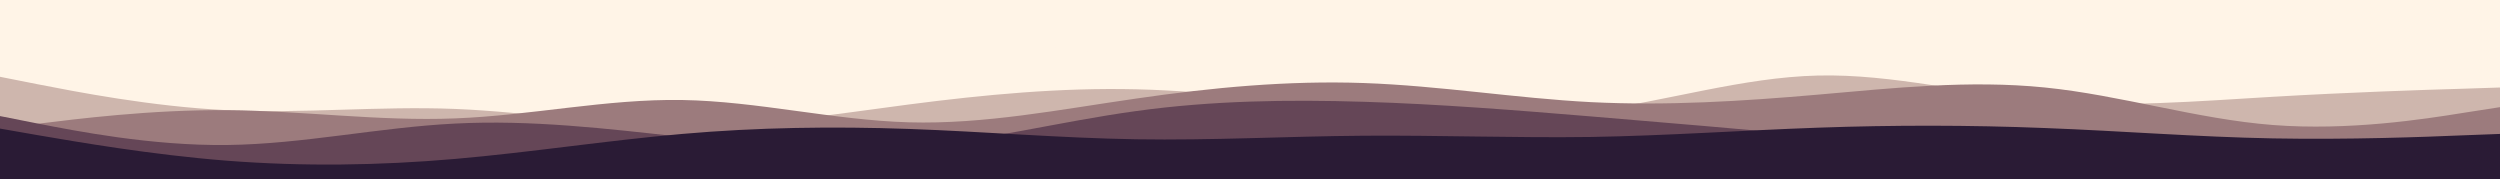
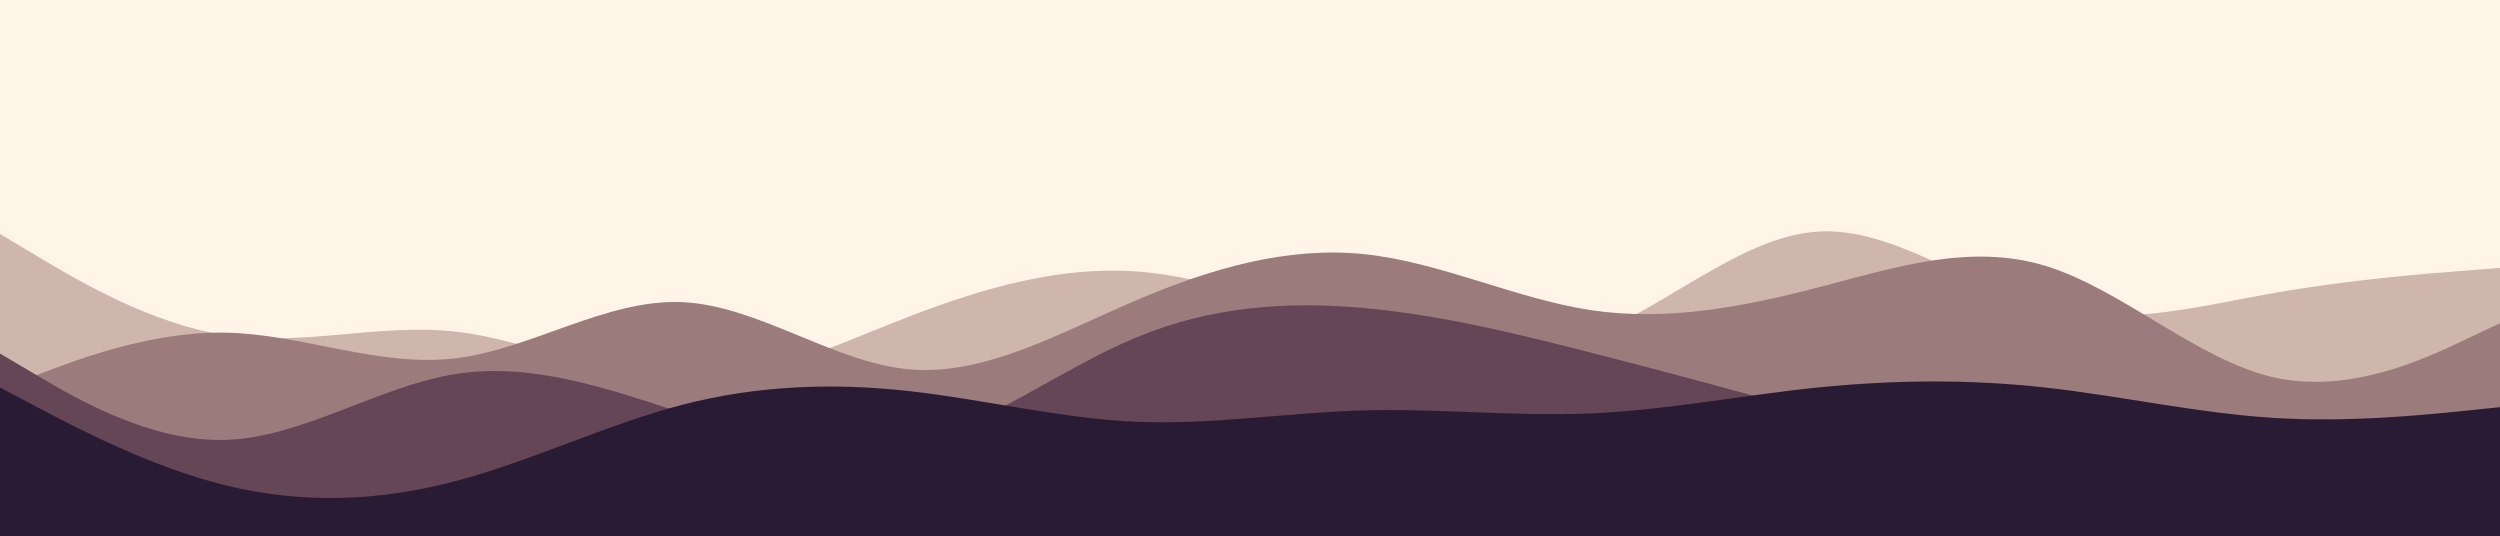
- <svg xmlns="http://www.w3.org/2000/svg" id="visual" viewBox="0 0 1400 100" width="1400" height="100" version="1.1">
-   <rect x="0" y="0" width="1400" height="100" fill="#FFF4E7" />
-   <path d="M0 18L21.2 20C42.3 22 84.7 26 127.2 28.8C169.7 31.7 212.3 33.3 254.8 38C297.3 42.7 339.7 50.3 382 46.5C424.3 42.7 466.7 27.3 509 23.7C551.3 20 593.7 28 636.2 31.3C678.7 34.7 721.3 33.3 763.8 36.7C806.3 40 848.7 48 891 47.2C933.3 46.3 975.7 36.7 1018 34.2C1060.3 31.7 1102.7 36.3 1145.2 39.7C1187.7 43 1230.3 45 1272.8 43.2C1315.3 41.3 1357.7 35.7 1378.8 32.8L1400 30L1400 101L1378.8 101C1357.7 101 1315.3 101 1272.8 101C1230.3 101 1187.7 101 1145.2 101C1102.7 101 1060.3 101 1018 101C975.7 101 933.3 101 891 101C848.7 101 806.3 101 763.8 101C721.3 101 678.7 101 636.2 101C593.7 101 551.3 101 509 101C466.7 101 424.3 101 382 101C339.7 101 297.3 101 254.8 101C212.3 101 169.7 101 127.2 101C84.7 101 42.3 101 21.2 101L0 101Z" fill="#fff4e7" />
-   <path d="M0 43L21.2 47.2C42.3 51.3 84.7 59.7 127.2 61.7C169.7 63.7 212.3 59.3 254.8 61C297.3 62.7 339.7 70.3 382 70.7C424.3 71 466.7 64 509 58.5C551.3 53 593.7 49 636.2 50C678.7 51 721.3 57 763.8 61.2C806.3 65.3 848.7 67.7 891 62.2C933.3 56.7 975.7 43.3 1018 42.3C1060.3 41.3 1102.7 52.7 1145.2 56.5C1187.7 60.3 1230.3 56.7 1272.8 54.2C1315.3 51.7 1357.7 50.3 1378.8 49.7L1400 49L1400 101L1378.8 101C1357.7 101 1315.3 101 1272.8 101C1230.3 101 1187.7 101 1145.2 101C1102.7 101 1060.3 101 1018 101C975.7 101 933.3 101 891 101C848.7 101 806.3 101 763.8 101C721.3 101 678.7 101 636.2 101C593.7 101 551.3 101 509 101C466.7 101 424.3 101 382 101C339.7 101 297.3 101 254.8 101C212.3 101 169.7 101 127.2 101C84.7 101 42.3 101 21.2 101L0 101Z" fill="#ceb6ad" />
-   <path d="M0 72L21.2 69.3C42.3 66.7 84.7 61.3 127.2 61.7C169.7 62 212.3 68 254.8 66.3C297.3 64.7 339.7 55.3 382 56C424.3 56.7 466.7 67.3 509 68.5C551.3 69.7 593.7 61.3 636.2 55.2C678.7 49 721.3 45 763.8 46.5C806.3 48 848.7 55 891 57.2C933.3 59.3 975.7 56.7 1018 53C1060.3 49.3 1102.7 44.7 1145.2 49C1187.7 53.3 1230.3 66.7 1272.8 70C1315.3 73.3 1357.7 66.7 1378.8 63.3L1400 60L1400 101L1378.8 101C1357.7 101 1315.3 101 1272.8 101C1230.3 101 1187.7 101 1145.2 101C1102.7 101 1060.3 101 1018 101C975.7 101 933.3 101 891 101C848.7 101 806.3 101 763.8 101C721.3 101 678.7 101 636.2 101C593.7 101 551.3 101 509 101C466.7 101 424.3 101 382 101C339.7 101 297.3 101 254.8 101C212.3 101 169.7 101 127.2 101C84.7 101 42.3 101 21.2 101L0 101Z" fill="#9c7b7d" />
-   <path d="M0 65L21.2 69.2C42.3 73.3 84.7 81.7 127.2 81.2C169.7 80.7 212.3 71.3 254.8 69.2C297.3 67 339.7 72 382 76.7C424.3 81.3 466.7 85.7 509 82.3C551.3 79 593.7 68 636.2 62.2C678.7 56.3 721.3 55.7 763.8 57C806.3 58.3 848.7 61.7 891 65.2C933.3 68.7 975.7 72.3 1018 76.3C1060.3 80.3 1102.7 84.7 1145.2 87.2C1187.7 89.7 1230.3 90.3 1272.8 88.7C1315.3 87 1357.7 83 1378.8 81L1400 79L1400 101L1378.8 101C1357.7 101 1315.3 101 1272.8 101C1230.3 101 1187.7 101 1145.2 101C1102.7 101 1060.3 101 1018 101C975.7 101 933.3 101 891 101C848.7 101 806.3 101 763.8 101C721.3 101 678.7 101 636.2 101C593.7 101 551.3 101 509 101C466.7 101 424.3 101 382 101C339.7 101 297.3 101 254.8 101C212.3 101 169.7 101 127.2 101C84.7 101 42.3 101 21.2 101L0 101Z" fill="#654657" />
-   <path d="M0 72L21.2 75.7C42.3 79.3 84.7 86.7 127.2 90C169.7 93.3 212.3 92.7 254.8 89C297.3 85.3 339.7 78.7 382 75C424.3 71.3 466.7 70.7 509 72.2C551.3 73.7 593.7 77.3 636.2 78C678.7 78.7 721.3 76.3 763.8 76C806.3 75.7 848.7 77.3 891 76.7C933.3 76 975.7 73 1018 71.5C1060.3 70 1102.7 70 1145.2 71.7C1187.7 73.3 1230.3 76.7 1272.8 77.5C1315.3 78.3 1357.7 76.7 1378.8 75.8L1400 75L1400 101L1378.8 101C1357.7 101 1315.3 101 1272.8 101C1230.3 101 1187.7 101 1145.2 101C1102.7 101 1060.3 101 1018 101C975.7 101 933.3 101 891 101C848.7 101 806.3 101 763.8 101C721.3 101 678.7 101 636.2 101C593.7 101 551.3 101 509 101C466.7 101 424.3 101 382 101C339.7 101 297.3 101 254.8 101C212.3 101 169.7 101 127.2 101C84.7 101 42.3 101 21.2 101L0 101Z" fill="#2a1b35" />
+ <svg xmlns="http://www.w3.org/2000/svg" id="visual" style="display: block;" viewBox="0 0 1400 300" version="1.1">
+   <rect x="0" y="0" width="1400" height="300" fill="#FFF4E7" />
+   <path d="M0 55L21.2 61.3C42.3 67.7 84.7 80.3 127.2 89C169.7 97.7 212.3 102.3 254.8 116C297.3 129.7 339.7 152.3 382 140.7C424.3 129 466.7 83 509 72C551.3 61 593.7 85 636.2 95.2C678.7 105.3 721.3 101.7 763.8 111.7C806.3 121.7 848.7 145.3 891 143C933.3 140.7 975.7 112.3 1018 105C1060.3 97.7 1102.7 111.3 1145.2 121.2C1187.7 131 1230.3 137 1272.8 131.5C1315.3 126 1357.7 109 1378.8 100.5L1400 92L1400 301L1378.8 301C1357.7 301 1315.3 301 1272.8 301C1230.3 301 1187.7 301 1145.2 301C1102.7 301 1060.3 301 1018 301C975.7 301 933.3 301 891 301C848.7 301 806.3 301 763.8 301C721.3 301 678.7 301 636.2 301C593.7 301 551.3 301 509 301C466.7 301 424.3 301 382 301C339.7 301 297.3 301 254.8 301C212.3 301 169.7 301 127.2 301C84.7 301 42.3 301 21.2 301L0 301Z" fill="#fff4e7" />
+   <path d="M0 131L21.2 143.7C42.3 156.3 84.7 181.7 127.2 187.8C169.7 194 212.3 181 254.8 185.7C297.3 190.3 339.7 212.7 382 213.5C424.3 214.3 466.7 193.7 509 177.3C551.3 161 593.7 149 636.2 152C678.7 155 721.3 173 763.8 185.3C806.3 197.7 848.7 204.3 891 188C933.3 171.7 975.7 132.3 1018 129.7C1060.3 127 1102.7 161 1145.2 172.2C1187.7 183.3 1230.3 171.7 1272.8 164.2C1315.3 156.7 1357.7 153.3 1378.8 151.7L1400 150L1400 301L1378.8 301C1357.7 301 1315.3 301 1272.8 301C1230.3 301 1187.7 301 1145.2 301C1102.7 301 1060.3 301 1018 301C975.7 301 933.3 301 891 301C848.7 301 806.3 301 763.8 301C721.3 301 678.7 301 636.2 301C593.7 301 551.3 301 509 301C466.7 301 424.3 301 382 301C339.7 301 297.3 301 254.8 301C212.3 301 169.7 301 127.2 301C84.7 301 42.3 301 21.2 301L0 301Z" fill="#ceb6ad" />
+   <path d="M0 218L21.2 209.8C42.3 201.7 84.7 185.3 127.2 186.3C169.7 187.3 212.3 205.7 254.8 200.7C297.3 195.7 339.7 167.3 382 169.2C424.3 171 466.7 203 509 206.8C551.3 210.7 593.7 186.3 636.2 168.2C678.7 150 721.3 138 763.8 142.3C806.3 146.7 848.7 167.3 891 173.7C933.3 180 975.7 172 1018 161C1060.3 150 1102.7 136 1145.2 148.8C1187.7 161.7 1230.3 201.3 1272.8 211.2C1315.3 221 1357.7 201 1378.8 191L1400 181L1400 301L1378.8 301C1357.7 301 1315.3 301 1272.8 301C1230.3 301 1187.7 301 1145.2 301C1102.7 301 1060.3 301 1018 301C975.7 301 933.3 301 891 301C848.7 301 806.3 301 763.8 301C721.3 301 678.7 301 636.2 301C593.7 301 551.3 301 509 301C466.7 301 424.3 301 382 301C339.7 301 297.3 301 254.8 301C212.3 301 169.7 301 127.2 301C84.7 301 42.3 301 21.2 301L0 301Z" fill="#9c7b7d" />
+   <path d="M0 198L21.2 210.5C42.3 223 84.7 248 127.2 246.3C169.7 244.7 212.3 216.3 254.8 209.5C297.3 202.7 339.7 217.3 382 231.3C424.3 245.3 466.7 258.7 509 249C551.3 239.3 593.7 206.7 636.2 189C678.7 171.3 721.3 168.7 763.8 172.5C806.3 176.3 848.7 186.7 891 197.5C933.3 208.3 975.7 219.7 1018 231.7C1060.3 243.7 1102.7 256.3 1145.2 263.5C1187.7 270.7 1230.3 272.3 1272.8 267.2C1315.3 262 1357.7 250 1378.8 244L1400 238L1400 301L1378.8 301C1357.7 301 1315.3 301 1272.8 301C1230.3 301 1187.7 301 1145.2 301C1102.7 301 1060.3 301 1018 301C975.7 301 933.3 301 891 301C848.7 301 806.3 301 763.8 301C721.3 301 678.7 301 636.2 301C593.7 301 551.3 301 509 301C466.7 301 424.3 301 382 301C339.7 301 297.3 301 254.8 301C212.3 301 169.7 301 127.2 301C84.7 301 42.3 301 21.2 301L0 301Z" fill="#654657" />
+   <path d="M0 217L21.2 228.2C42.3 239.3 84.7 261.7 127.2 272C169.7 282.3 212.3 280.7 254.8 269.5C297.3 258.3 339.7 237.7 382 226.7C424.3 215.7 466.7 214.3 509 219C551.3 223.7 593.7 234.3 636.2 236.2C678.7 238 721.3 231 763.8 229.8C806.3 228.7 848.7 233.3 891 231.5C933.3 229.7 975.7 221.3 1018 217C1060.3 212.7 1102.7 212.3 1145.2 217C1187.7 221.7 1230.3 231.3 1272.8 234C1315.3 236.7 1357.7 232.3 1378.8 230.2L1400 228L1400 301L1378.8 301C1357.7 301 1315.3 301 1272.8 301C1230.3 301 1187.7 301 1145.2 301C1102.7 301 1060.3 301 1018 301C975.7 301 933.3 301 891 301C848.7 301 806.3 301 763.8 301C721.3 301 678.7 301 636.2 301C593.7 301 551.3 301 509 301C466.7 301 424.3 301 382 301C339.7 301 297.3 301 254.8 301C212.3 301 169.7 301 127.2 301C84.7 301 42.3 301 21.2 301L0 301Z" fill="#2a1b35" />
</svg>
